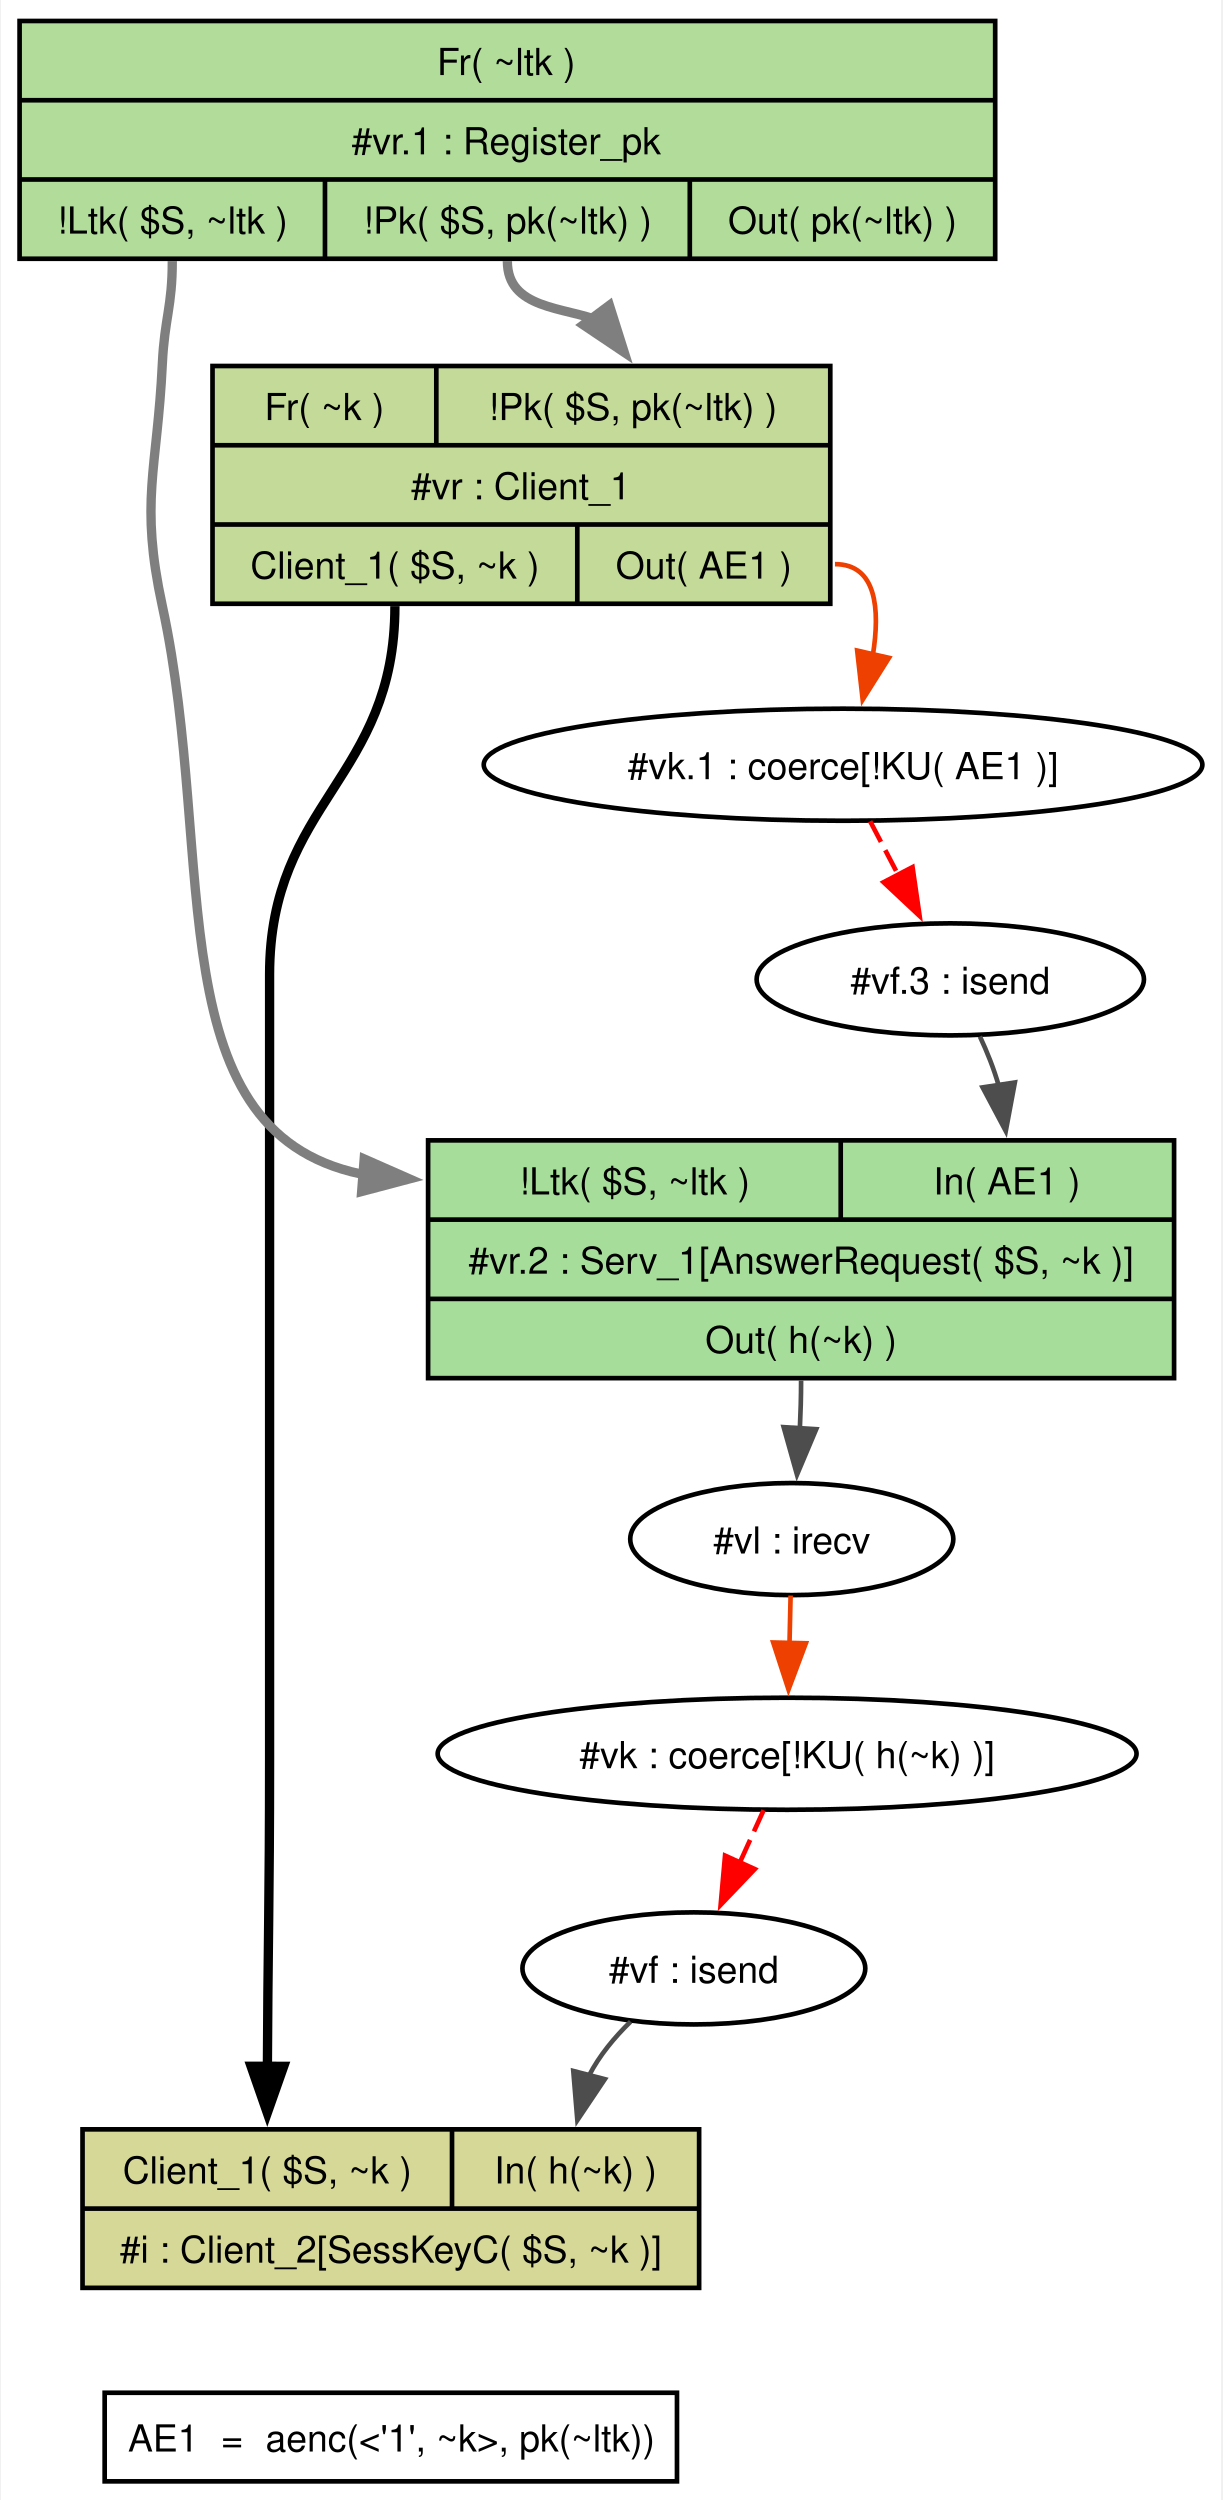
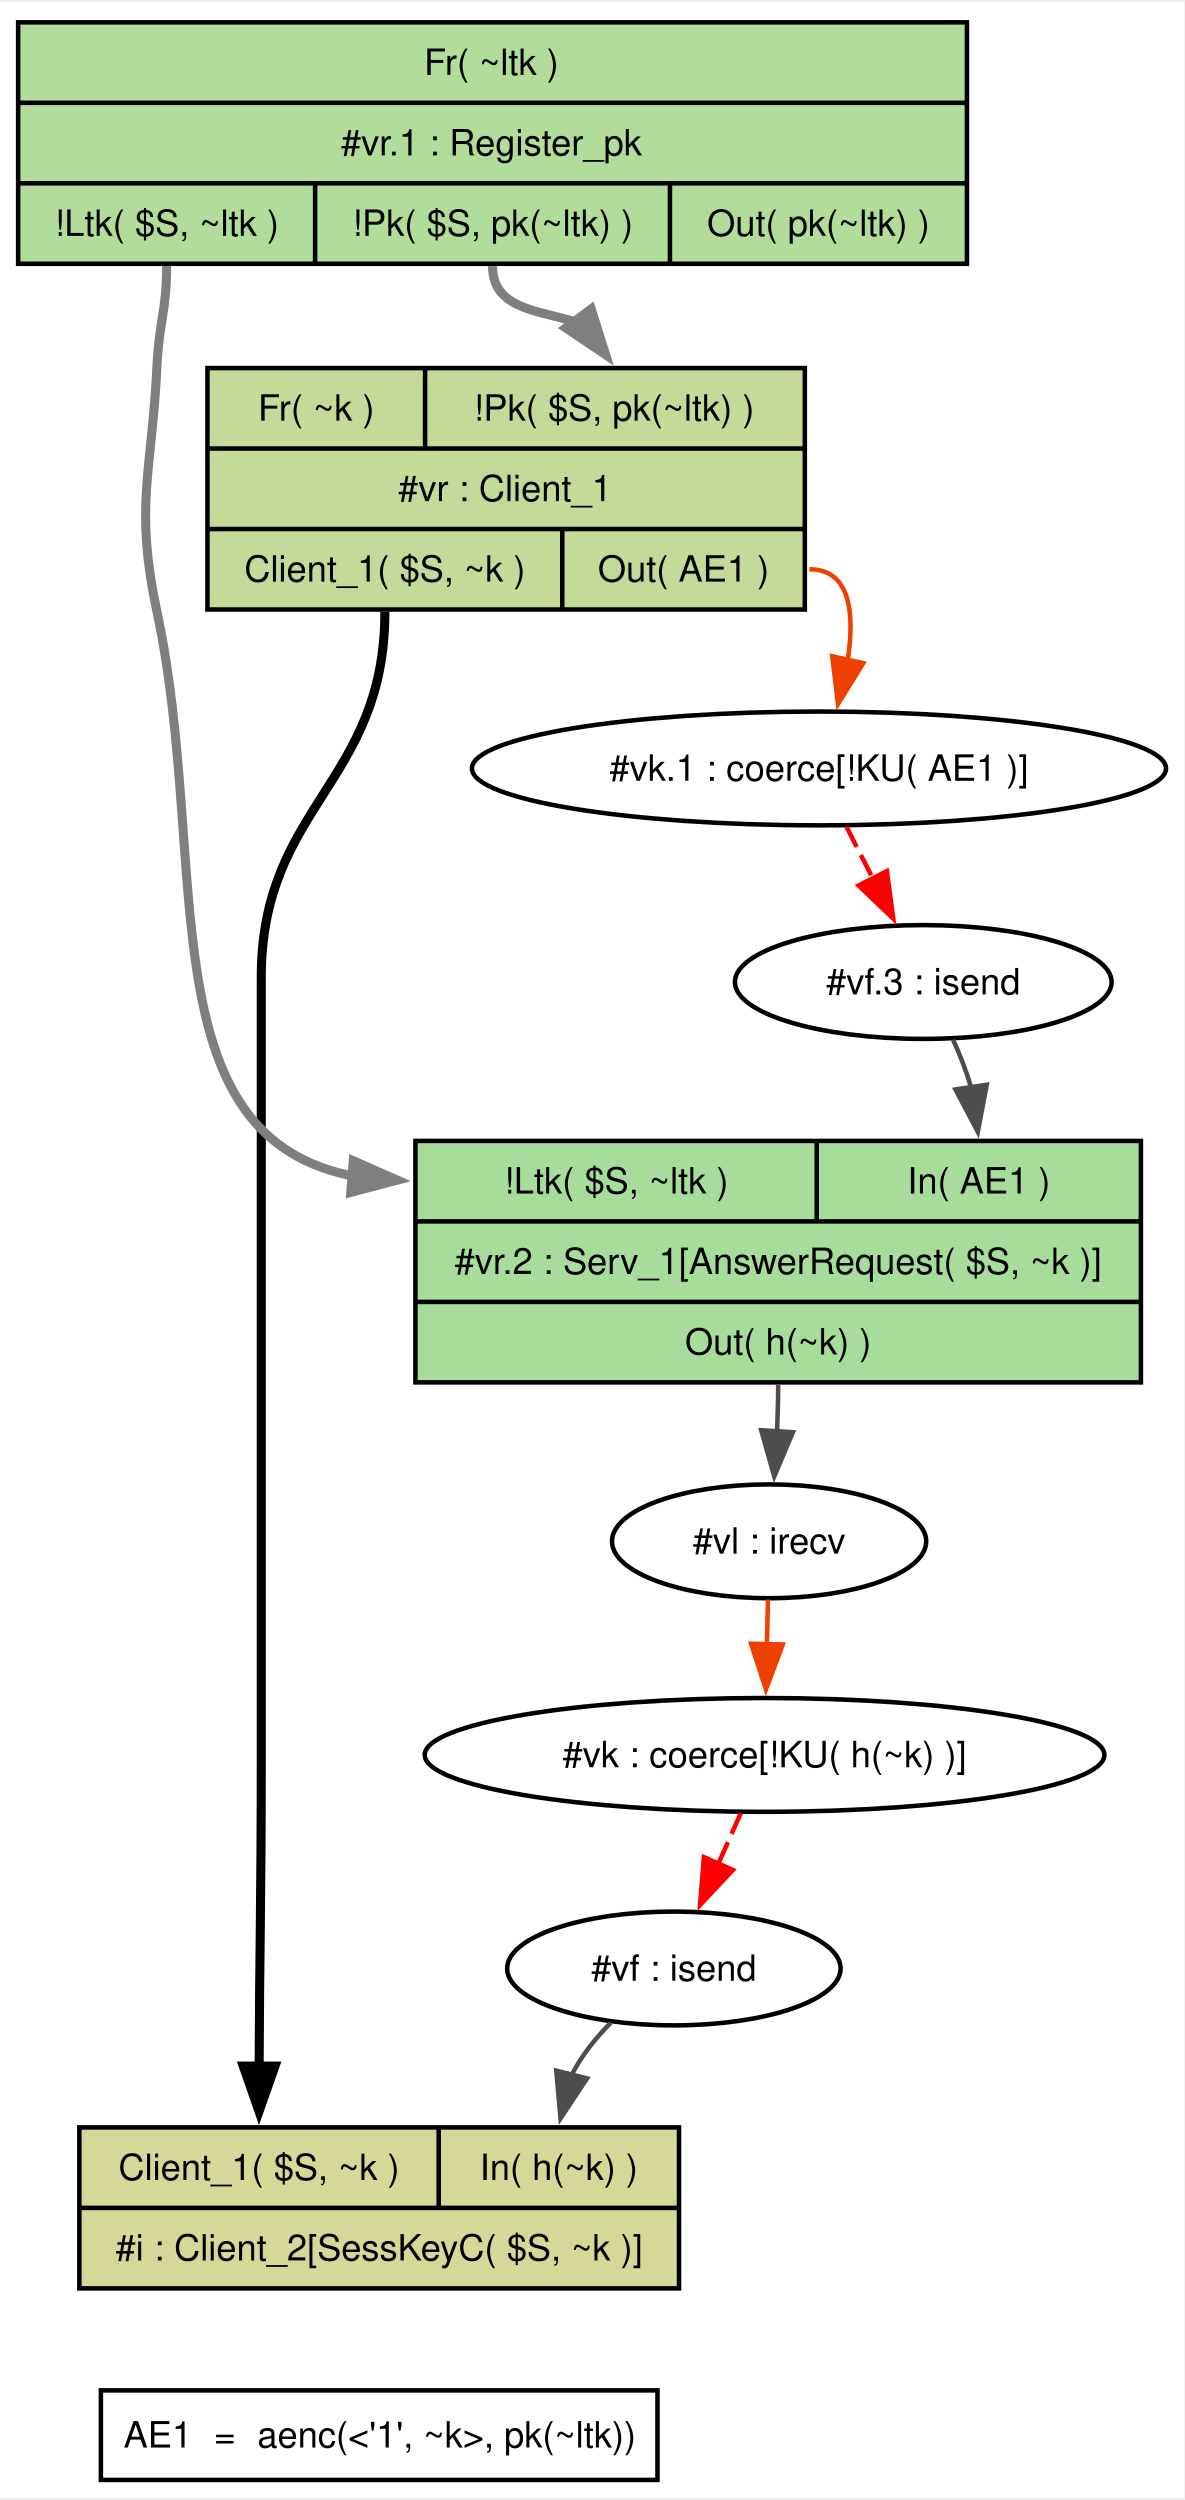
- <svg xmlns="http://www.w3.org/2000/svg" width="262pt" height="536pt" viewBox="0.00 0.00 261.70 536.21">
-   <g id="graph0" class="graph" transform="scale(1 1) rotate(0) translate(4 532.21)">
-     <polygon fill="white" stroke="none" points="-4,4 -4,-532.21 257.7,-532.21 257.7,4 -4,4" />
+ <svg xmlns="http://www.w3.org/2000/svg" width="261pt" height="551pt" viewBox="0.00 0.00 261.17 550.51">
+   <g id="graph0" class="graph" transform="scale(1 1) rotate(0) translate(4 546.51)">
+     <polygon fill="white" stroke="none" points="-4,4 -4,-546.51 257.17,-546.51 257.17,4 -4,4" />
    <g id="node1" class="node">
-       <polygon fill="#d5d897" stroke="black" points="13.5,-41.5 13.5,-75.5 145.75,-75.5 145.75,-41.5 13.5,-41.5" />
-       <text text-anchor="middle" x="53.12" y="-63.9" font-family="Helvetica,sans-Serif" font-size="8.00">Client_1( $S, ~k )</text>
-       <polyline fill="none" stroke="black" points="92.75,-58.5 92.75,-75.5" />
-       <text text-anchor="middle" x="119.25" y="-63.9" font-family="Helvetica,sans-Serif" font-size="8.00">In( h(~k) )</text>
-       <polyline fill="none" stroke="black" points="13.5,-58.5 145.75,-58.5" />
-       <text text-anchor="middle" x="79.62" y="-46.9" font-family="Helvetica,sans-Serif" font-size="8.00">#i : Client_2[SessKeyC( $S, ~k )]</text>
+       <polygon fill="#d5d897" stroke="black" points="13.5,-42.25 13.5,-77.75 145.75,-77.75 145.75,-42.25 13.5,-42.25" />
+       <text text-anchor="middle" x="53.12" y="-66.15" font-family="Helvetica,sans-Serif" font-size="8.00">Client_1( $S, ~k )</text>
+       <polyline fill="none" stroke="black" points="92.75,-60 92.75,-77.75" />
+       <text text-anchor="middle" x="119.25" y="-66.15" font-family="Helvetica,sans-Serif" font-size="8.00">In( h(~k) )</text>
+       <polyline fill="none" stroke="black" points="13.5,-60 145.75,-60" />
+       <text text-anchor="middle" x="79.62" y="-48.4" font-family="Helvetica,sans-Serif" font-size="8.00">#i : Client_2[SessKeyC( $S, ~k )]</text>
    </g>
    <g id="node10" class="node">
-       <text text-anchor="start" x="23.25" y="-6.4" font-family="Helvetica,sans-Serif" font-size="8.00" fill="#000000">AE1</text>
-       <text text-anchor="start" x="43.25" y="-6.4" font-family="Helvetica,sans-Serif" font-size="8.00">=</text>
-       <text text-anchor="start" x="52.75" y="-6.4" font-family="Helvetica,sans-Serif" font-size="8.00">aenc(&lt;'1', ~k&gt;, pk(~ltk))</text>
-       <polygon fill="none" stroke="black" points="18.25,0 18.25,-19 141,-19 141,0 18.25,0" />
+       <text text-anchor="start" x="23.25" y="-7.15" font-family="Helvetica,sans-Serif" font-size="8.00" fill="#000000">AE1</text>
+       <text text-anchor="start" x="43.25" y="-7.15" font-family="Helvetica,sans-Serif" font-size="8.00">=</text>
+       <text text-anchor="start" x="52.75" y="-7.15" font-family="Helvetica,sans-Serif" font-size="8.00">aenc(&lt;'1', ~k&gt;, pk(~ltk))</text>
+       <polygon fill="none" stroke="black" points="18.25,0 18.25,-19.75 141,-19.75 141,0 18.25,0" />
    </g>
    <g id="node2" class="node">
-       <ellipse fill="none" stroke="black" cx="144.62" cy="-110.02" rx="36.77" ry="12.02" />
-       <text text-anchor="middle" x="144.62" y="-106.92" font-family="Helvetica,sans-Serif" font-size="8.00">#vf : isend</text>
+       <ellipse fill="none" stroke="black" cx="144.62" cy="-112.8" rx="36.77" ry="12.55" />
+       <text text-anchor="middle" x="144.62" y="-110.08" font-family="Helvetica,sans-Serif" font-size="8.00">#vf : isend</text>
    </g>
    <g id="edge1" class="edge">
-       <path fill="none" stroke="#4d4d4d" d="M131.05,-98.6C127.65,-95.3 124.34,-91.35 122.1,-86.96" />
-       <polygon fill="#4d4d4d" stroke="#4d4d4d" points="125.53,-86.26 119.63,-77.46 118.76,-88.02 125.53,-86.26" />
+       <path fill="none" stroke="#4d4d4d" d="M130.75,-100.88C127.42,-97.53 124.2,-93.56 122.01,-89.17" />
+       <polygon fill="#4d4d4d" stroke="#4d4d4d" points="125.47,-88.55 119.62,-79.72 118.68,-90.27 125.47,-88.55" />
    </g>
    <g id="node3" class="node">
-       <ellipse fill="none" stroke="black" cx="164.62" cy="-156.06" rx="74.95" ry="12.02" />
-       <text text-anchor="middle" x="164.62" y="-152.96" font-family="Helvetica,sans-Serif" font-size="8.00">#vk : coerce[!KU( h(~k) )]</text>
+       <ellipse fill="none" stroke="black" cx="164.62" cy="-159.9" rx="74.95" ry="12.55" />
+       <text text-anchor="middle" x="164.62" y="-157.18" font-family="Helvetica,sans-Serif" font-size="8.00">#vk : coerce[!KU( h(~k) )]</text>
    </g>
    <g id="edge9" class="edge">
-       <path fill="none" stroke="red" stroke-dasharray="5,2" d="M159.58,-143.95C157.98,-140.43 156.16,-136.41 154.34,-132.42" />
-       <polygon fill="red" stroke="red" points="157.69,-131.32 150.37,-123.66 151.31,-134.21 157.69,-131.32" />
+       <path fill="none" stroke="red" stroke-dasharray="5,2" d="M159.37,-147.05C157.84,-143.61 156.12,-139.73 154.41,-135.87" />
+       <polygon fill="red" stroke="red" points="157.64,-134.52 150.39,-126.8 151.24,-137.36 157.64,-134.52" />
    </g>
    <g id="node4" class="node">
-       <ellipse fill="none" stroke="black" cx="165.62" cy="-202.1" rx="34.65" ry="12.02" />
-       <text text-anchor="middle" x="165.62" y="-199" font-family="Helvetica,sans-Serif" font-size="8.00">#vl : irecv</text>
+       <ellipse fill="none" stroke="black" cx="165.62" cy="-207.01" rx="34.65" ry="12.55" />
+       <text text-anchor="middle" x="165.62" y="-204.28" font-family="Helvetica,sans-Serif" font-size="8.00">#vl : irecv</text>
    </g>
    <g id="edge2" class="edge">
-       <path fill="none" stroke="#ee4000" d="M165.37,-189.99C165.3,-186.78 165.22,-183.16 165.13,-179.52" />
-       <polygon fill="#ee4000" stroke="#ee4000" points="168.64,-179.76 164.92,-169.84 161.64,-179.92 168.64,-179.76" />
+       <path fill="none" stroke="#ee4000" d="M165.36,-194.16C165.29,-191.07 165.22,-187.64 165.14,-184.19" />
+       <polygon fill="#ee4000" stroke="#ee4000" points="168.64,-184.26 164.92,-174.34 161.65,-184.42 168.64,-184.26" />
    </g>
    <g id="node5" class="node">
-       <polygon fill="#c3da98" stroke="black" points="41.38,-402.71 41.38,-453.71 173.88,-453.71 173.88,-402.71 41.38,-402.71" />
-       <text text-anchor="middle" x="65.38" y="-442.11" font-family="Helvetica,sans-Serif" font-size="8.00">Fr( ~k )</text>
-       <polyline fill="none" stroke="black" points="89.38,-436.71 89.38,-453.71" />
-       <text text-anchor="middle" x="131.5" y="-442.11" font-family="Helvetica,sans-Serif" font-size="8.00">!Pk( $S, pk(~ltk) )</text>
-       <polyline fill="none" stroke="black" points="41.38,-436.71 173.88,-436.71" />
-       <text text-anchor="middle" x="107.5" y="-425.11" font-family="Helvetica,sans-Serif" font-size="8.00">#vr : Client_1</text>
-       <polyline fill="none" stroke="black" points="41.38,-419.71 173.88,-419.71" />
-       <text text-anchor="middle" x="80.5" y="-408.11" font-family="Helvetica,sans-Serif" font-size="8.00">Client_1( $S, ~k )</text>
-       <polyline fill="none" stroke="black" points="119.62,-402.71 119.62,-419.71" />
-       <text text-anchor="middle" x="146.75" y="-408.11" font-family="Helvetica,sans-Serif" font-size="8.00">Out( AE1 )</text>
+       <polygon fill="#c3da98" stroke="black" points="41.75,-412.51 41.75,-465.76 173.5,-465.76 173.5,-412.51 41.75,-412.51" />
+       <text text-anchor="middle" x="65.75" y="-454.16" font-family="Helvetica,sans-Serif" font-size="8.00">Fr( ~k )</text>
+       <polyline fill="none" stroke="black" points="89.75,-448.01 89.75,-465.76" />
+       <text text-anchor="middle" x="131.38" y="-454.16" font-family="Helvetica,sans-Serif" font-size="8.00">!Pk( $S, pk(~ltk) )</text>
+       <polyline fill="none" stroke="black" points="41.75,-448.01 173.5,-448.01" />
+       <text text-anchor="middle" x="107.38" y="-436.41" font-family="Helvetica,sans-Serif" font-size="8.00">#vr : Client_1</text>
+       <polyline fill="none" stroke="black" points="41.75,-430.26 173.5,-430.26" />
+       <text text-anchor="middle" x="80.88" y="-418.66" font-family="Helvetica,sans-Serif" font-size="8.00">Client_1( $S, ~k )</text>
+       <polyline fill="none" stroke="black" points="120,-412.51 120,-430.26" />
+       <text text-anchor="middle" x="146.75" y="-418.66" font-family="Helvetica,sans-Serif" font-size="8.00">Out( AE1 )</text>
    </g>
    <g id="edge3" class="edge">
-       <path fill="none" stroke="black" stroke-width="2" d="M80.5,-402.21C80.5,-365.09 53.62,-360.26 53.62,-323.15 53.62,-323.15 53.62,-323.15 53.62,-155.06 53.62,-124.04 53.24,-113.56 53.14,-87.35" />
-       <polygon fill="black" stroke="black" stroke-width="2" points="56.65,-89.02 53.13,-79.03 49.65,-89.03 56.65,-89.02" />
+       <path fill="none" stroke="black" stroke-width="2" d="M80.88,-412.01C80.88,-374.17 53.62,-369.19 53.62,-331.36 53.62,-331.36 53.62,-331.36 53.62,-158.9 53.62,-127.12 53.23,-116.47 53.14,-89.48" />
+       <polygon fill="black" stroke="black" stroke-width="2" points="56.65,-91.27 53.13,-81.28 49.65,-91.28 56.65,-91.27" />
    </g>
    <g id="node6" class="node">
-       <ellipse fill="none" stroke="black" cx="176.62" cy="-368.19" rx="77.07" ry="12.02" />
-       <text text-anchor="middle" x="176.62" y="-365.09" font-family="Helvetica,sans-Serif" font-size="8.00">#vk.1 : coerce[!KU( AE1 )]</text>
+       <ellipse fill="none" stroke="black" cx="176.62" cy="-377.46" rx="76.54" ry="12.55" />
+       <text text-anchor="middle" x="176.62" y="-374.74" font-family="Helvetica,sans-Serif" font-size="8.00">#vk.1 : coerce[!KU( AE1 )]</text>
    </g>
    <g id="edge4" class="edge">
-       <path fill="none" stroke="#ee4000" d="M174.88,-411.21C183.79,-411.21 184.6,-401.65 183.01,-391.66" />
-       <polygon fill="#ee4000" stroke="#ee4000" points="186.47,-391.11 180.83,-382.15 179.65,-392.67 186.47,-391.11" />
+       <path fill="none" stroke="#ee4000" d="M174.5,-421.39C183.61,-421.39 184.51,-411.63 182.97,-401.42" />
+       <polygon fill="#ee4000" stroke="#ee4000" points="186.39,-400.68 180.81,-391.67 179.55,-402.19 186.39,-400.68" />
    </g>
    <g id="node9" class="node">
-       <ellipse fill="none" stroke="black" cx="199.62" cy="-322.15" rx="41.54" ry="12.02" />
-       <text text-anchor="middle" x="199.62" y="-319.05" font-family="Helvetica,sans-Serif" font-size="8.00">#vf.3 : isend</text>
+       <ellipse fill="none" stroke="black" cx="199.62" cy="-330.36" rx="41.54" ry="12.55" />
+       <text text-anchor="middle" x="199.62" y="-327.63" font-family="Helvetica,sans-Serif" font-size="8.00">#vf.3 : isend</text>
    </g>
    <g id="edge10" class="edge">
-       <path fill="none" stroke="red" stroke-dasharray="5,2" d="M182.43,-356.07C184.27,-352.55 186.36,-348.54 188.45,-344.55" />
-       <polygon fill="red" stroke="red" points="191.52,-346.23 193.04,-335.75 185.31,-342.99 191.52,-346.23" />
+       <path fill="none" stroke="red" stroke-dasharray="5,2" d="M182.67,-364.61C184.48,-361.06 186.52,-357.05 188.55,-353.08" />
+       <polygon fill="red" stroke="red" points="191.59,-354.82 193.01,-344.32 185.35,-351.64 191.59,-354.82" />
    </g>
    <g id="node7" class="node">
-       <polygon fill="#b1dc9a" stroke="black" points="0,-476.71 0,-527.71 209.25,-527.71 209.25,-476.71 0,-476.71" />
-       <text text-anchor="middle" x="104.38" y="-516.11" font-family="Helvetica,sans-Serif" font-size="8.00">Fr( ~ltk )</text>
-       <polyline fill="none" stroke="black" points="0,-510.71 209.25,-510.71" />
-       <text text-anchor="middle" x="104.38" y="-499.11" font-family="Helvetica,sans-Serif" font-size="8.00">#vr.1 : Register_pk</text>
-       <polyline fill="none" stroke="black" points="0,-493.71 209.25,-493.71" />
-       <text text-anchor="middle" x="32.75" y="-482.11" font-family="Helvetica,sans-Serif" font-size="8.00">!Ltk( $S, ~ltk )</text>
-       <polyline fill="none" stroke="black" points="65.5,-476.71 65.5,-493.71" />
-       <text text-anchor="middle" x="104.62" y="-482.11" font-family="Helvetica,sans-Serif" font-size="8.00">!Pk( $S, pk(~ltk) )</text>
-       <polyline fill="none" stroke="black" points="143.75,-476.71 143.75,-493.71" />
-       <text text-anchor="middle" x="176.5" y="-482.11" font-family="Helvetica,sans-Serif" font-size="8.00">Out( pk(~ltk) )</text>
+       <polygon fill="#b1dc9a" stroke="black" points="0,-488.76 0,-542.01 209.25,-542.01 209.25,-488.76 0,-488.76" />
+       <text text-anchor="middle" x="104.38" y="-530.41" font-family="Helvetica,sans-Serif" font-size="8.00">Fr( ~ltk )</text>
+       <polyline fill="none" stroke="black" points="0,-524.26 209.25,-524.26" />
+       <text text-anchor="middle" x="104.38" y="-512.66" font-family="Helvetica,sans-Serif" font-size="8.00">#vr.1 : Register_pk</text>
+       <polyline fill="none" stroke="black" points="0,-506.51 209.25,-506.51" />
+       <text text-anchor="middle" x="32.75" y="-494.91" font-family="Helvetica,sans-Serif" font-size="8.00">!Ltk( $S, ~ltk )</text>
+       <polyline fill="none" stroke="black" points="65.5,-488.76 65.5,-506.51" />
+       <text text-anchor="middle" x="104.62" y="-494.91" font-family="Helvetica,sans-Serif" font-size="8.00">!Pk( $S, pk(~ltk) )</text>
+       <polyline fill="none" stroke="black" points="143.75,-488.76 143.75,-506.51" />
+       <text text-anchor="middle" x="176.5" y="-494.91" font-family="Helvetica,sans-Serif" font-size="8.00">Out( pk(~ltk) )</text>
    </g>
    <g id="edge6" class="edge">
-       <path fill="none" stroke="#7f7f7f" stroke-width="2" d="M104.62,-476.21C104.62,-465.84 116.76,-466.44 124.72,-463.27" />
-       <polygon fill="#7f7f7f" stroke="#7f7f7f" stroke-width="2" points="126.5,-466.73 129.69,-456.63 120.89,-462.54 126.5,-466.73" />
+       <path fill="none" stroke="#7f7f7f" stroke-width="2" d="M104.62,-488.26C104.62,-477.92 116.7,-478.49 124.62,-475.31" />
+       <polygon fill="#7f7f7f" stroke="#7f7f7f" stroke-width="2" points="126.39,-478.8 129.57,-468.69 120.78,-474.61 126.39,-478.8" />
    </g>
    <g id="node8" class="node">
-       <polygon fill="#a7dd9a" stroke="black" points="87.62,-236.62 87.62,-287.62 247.62,-287.62 247.62,-236.62 87.62,-236.62" />
-       <text text-anchor="middle" x="131.88" y="-276.02" font-family="Helvetica,sans-Serif" font-size="8.00">!Ltk( $S, ~ltk )</text>
-       <polyline fill="none" stroke="black" points="176.12,-270.62 176.12,-287.62" />
-       <text text-anchor="middle" x="211.75" y="-276.02" font-family="Helvetica,sans-Serif" font-size="8.00">In( AE1 )</text>
-       <polyline fill="none" stroke="black" points="87.62,-270.62 247.62,-270.62" />
-       <text text-anchor="middle" x="167.62" y="-259.02" font-family="Helvetica,sans-Serif" font-size="8.00">#vr.2 : Serv_1[AnswerRequest( $S, ~k )]</text>
-       <polyline fill="none" stroke="black" points="87.62,-253.62 247.62,-253.62" />
-       <text text-anchor="middle" x="167.62" y="-242.02" font-family="Helvetica,sans-Serif" font-size="8.00">Out( h(~k) )</text>
+       <polygon fill="#a7dd9a" stroke="black" points="87.62,-242.06 87.62,-295.31 247.62,-295.31 247.62,-242.06 87.62,-242.06" />
+       <text text-anchor="middle" x="131.88" y="-283.71" font-family="Helvetica,sans-Serif" font-size="8.00">!Ltk( $S, ~ltk )</text>
+       <polyline fill="none" stroke="black" points="176.12,-277.56 176.12,-295.31" />
+       <text text-anchor="middle" x="211.88" y="-283.71" font-family="Helvetica,sans-Serif" font-size="8.00">In( AE1 )</text>
+       <polyline fill="none" stroke="black" points="87.62,-277.56 247.62,-277.56" />
+       <text text-anchor="middle" x="167.62" y="-265.96" font-family="Helvetica,sans-Serif" font-size="8.00">#vr.2 : Serv_1[AnswerRequest( $S, ~k )]</text>
+       <polyline fill="none" stroke="black" points="87.62,-259.81 247.62,-259.81" />
+       <text text-anchor="middle" x="167.62" y="-248.21" font-family="Helvetica,sans-Serif" font-size="8.00">Out( h(~k) )</text>
    </g>
    <g id="edge5" class="edge">
-       <path fill="none" stroke="#7f7f7f" stroke-width="2" d="M32.75,-476.21C32.75,-466.38 31.1,-464.02 30.62,-454.21 29.51,-431.12 25.73,-424.79 30.62,-402.21 42.49,-347.49 28.69,-287.9 75.34,-280" />
-       <polygon fill="#7f7f7f" stroke="#7f7f7f" stroke-width="2" points="73.91,-283.63 83.61,-279.36 73.37,-276.65 73.91,-283.63" />
+       <path fill="none" stroke="#7f7f7f" stroke-width="2" d="M32.75,-488.26C32.75,-478.44 31.1,-476.07 30.62,-466.26 29.46,-442.18 25.61,-435.59 30.62,-412.01 42.48,-356.33 27.81,-295.4 75.16,-287.33" />
+       <polygon fill="#7f7f7f" stroke="#7f7f7f" stroke-width="2" points="73.91,-290.94 83.61,-286.67 73.36,-283.96 73.91,-290.94" />
    </g>
    <g id="edge7" class="edge">
-       <path fill="none" stroke="#4d4d4d" d="M167.62,-236.12C167.62,-232.73 167.52,-229.15 167.35,-225.64" />
-       <polygon fill="#4d4d4d" stroke="#4d4d4d" points="170.86,-225.67 166.74,-215.91 163.88,-226.11 170.86,-225.67" />
+       <path fill="none" stroke="#4d4d4d" d="M167.62,-241.56C167.62,-238.17 167.52,-234.58 167.36,-231.07" />
+       <polygon fill="#4d4d4d" stroke="#4d4d4d" points="170.87,-231.07 166.76,-221.31 163.88,-231.5 170.87,-231.07" />
    </g>
    <g id="edge8" class="edge">
-       <path fill="none" stroke="#4d4d4d" d="M205.97,-309.9C207.48,-306.69 208.97,-303.02 210.06,-299.17" />
-       <polygon fill="#4d4d4d" stroke="#4d4d4d" points="213.47,-300.04 211.52,-289.62 206.55,-298.98 213.47,-300.04" />
+       <path fill="none" stroke="#4d4d4d" d="M206.18,-317.62C207.68,-314.39 209.15,-310.7 210.22,-306.85" />
+       <polygon fill="#4d4d4d" stroke="#4d4d4d" points="213.63,-307.71 211.65,-297.3 206.71,-306.67 213.63,-307.71" />
    </g>
  </g>
</svg>
